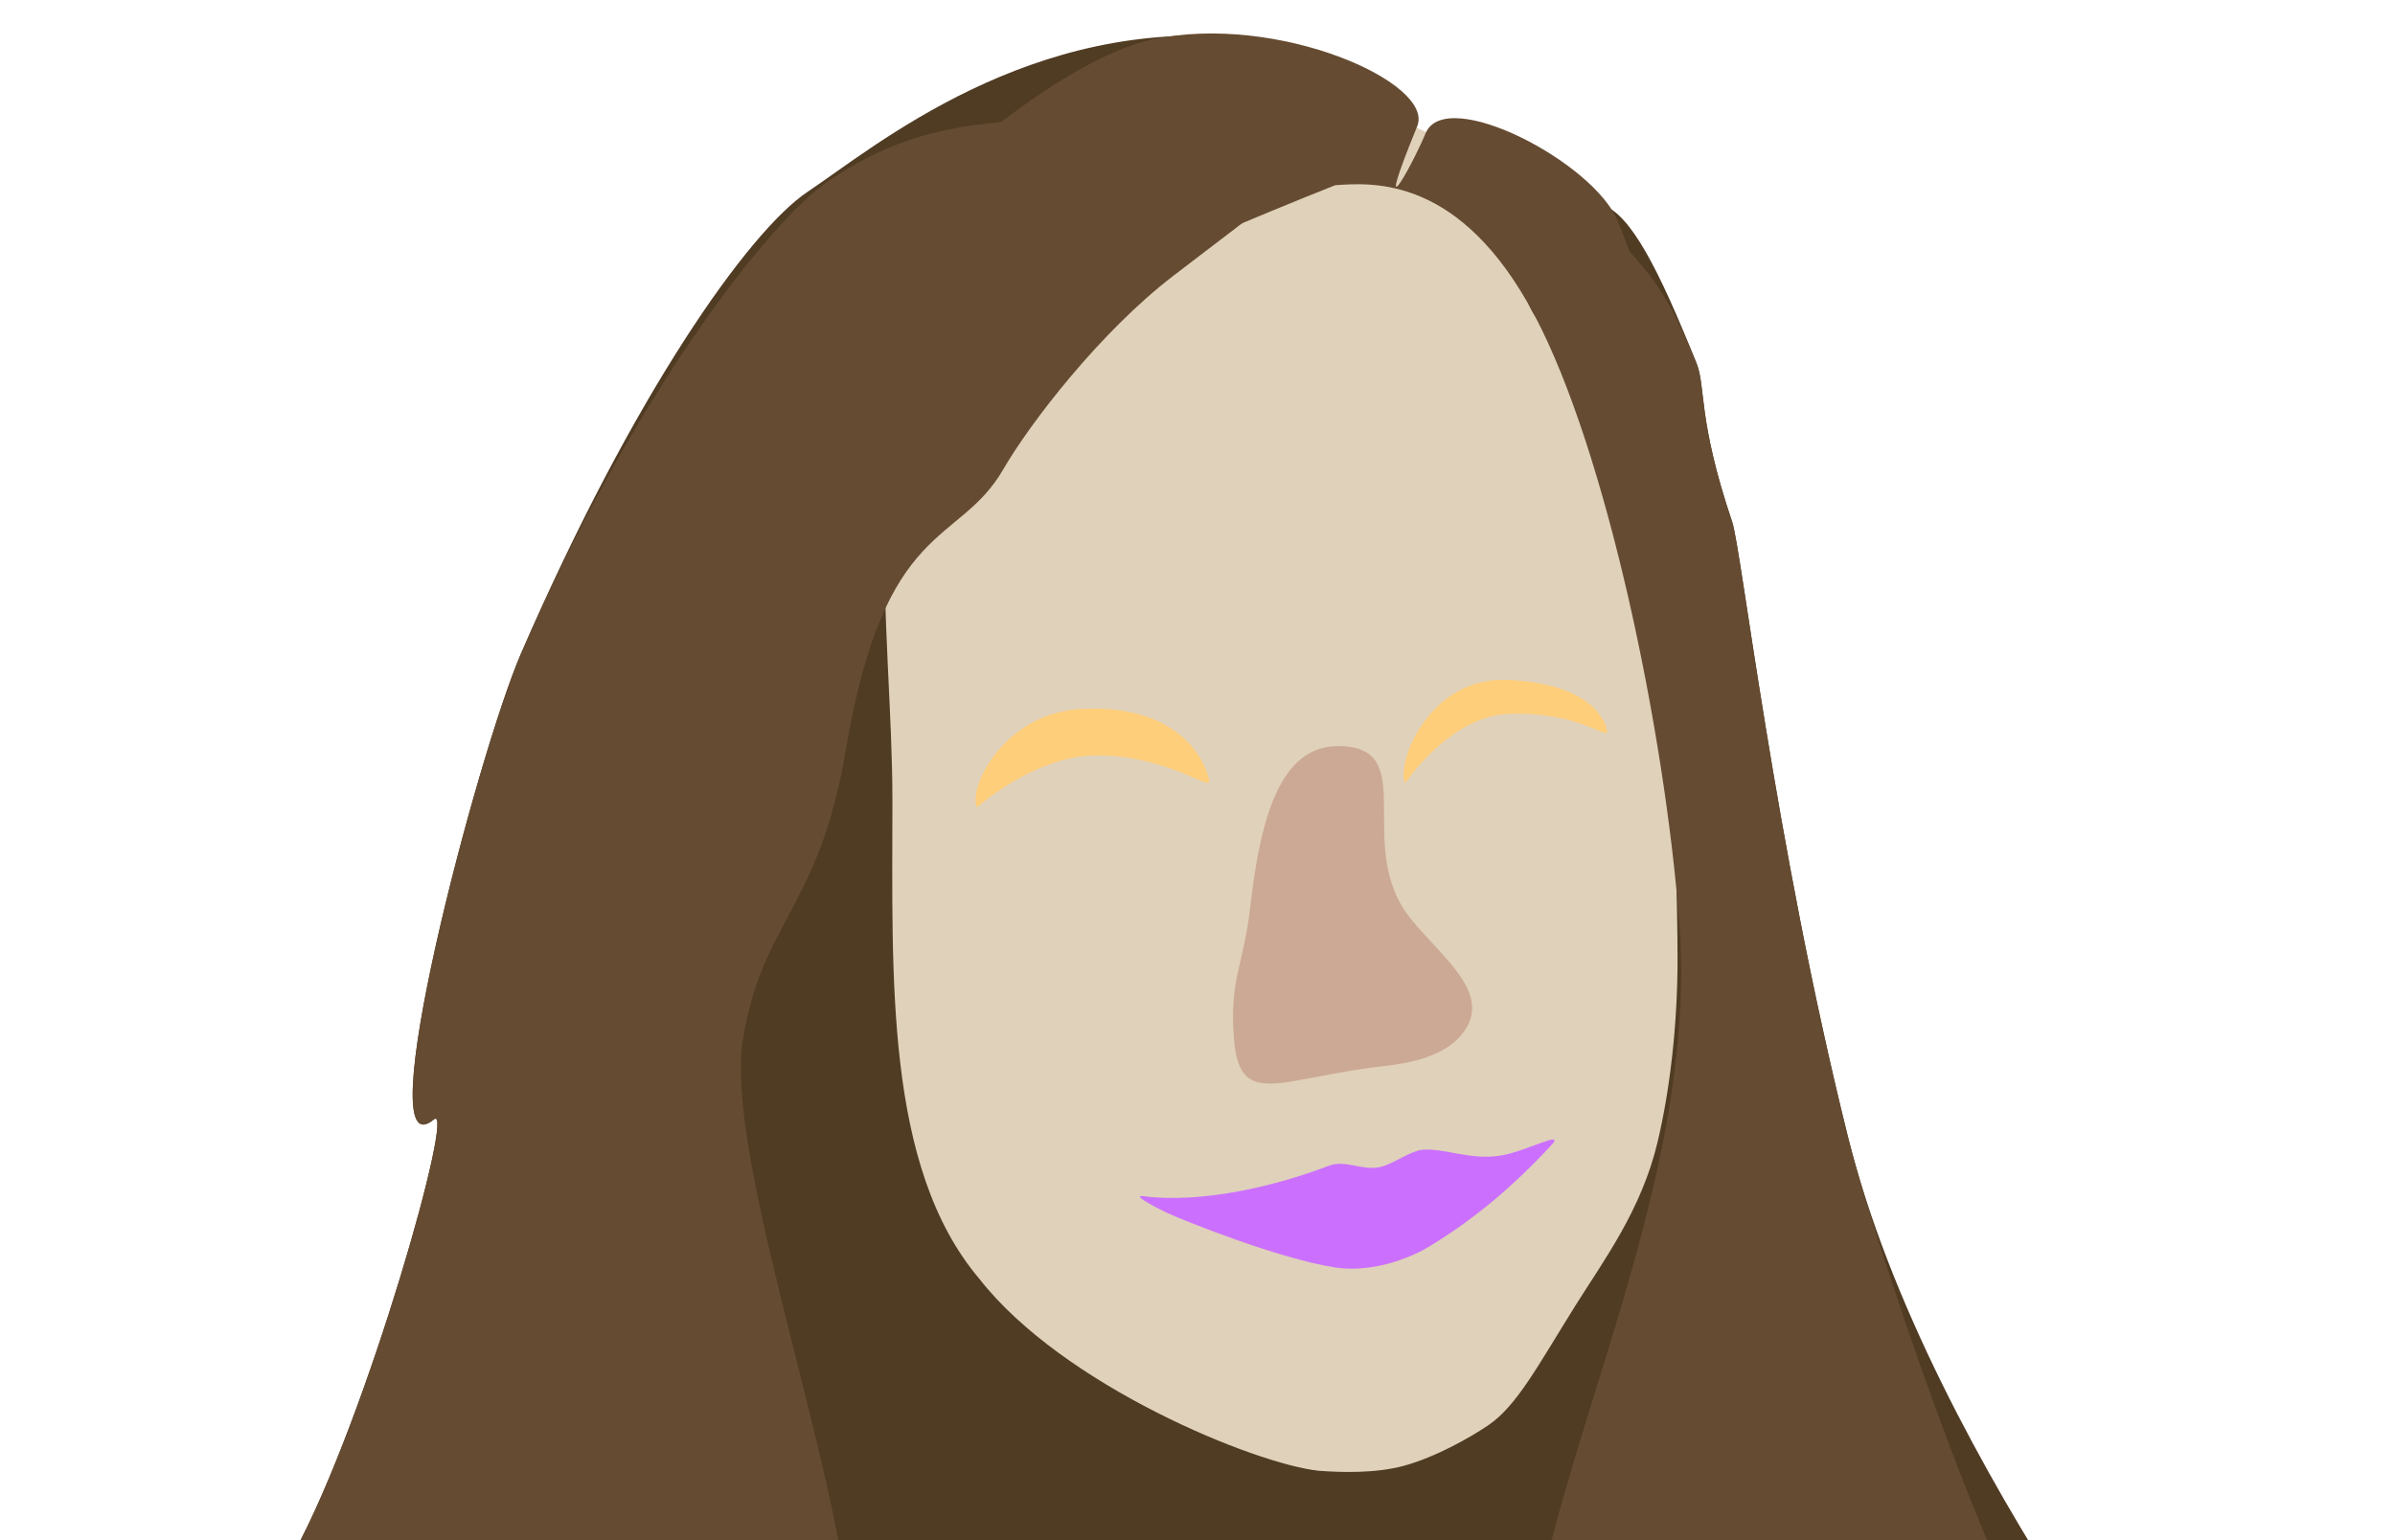
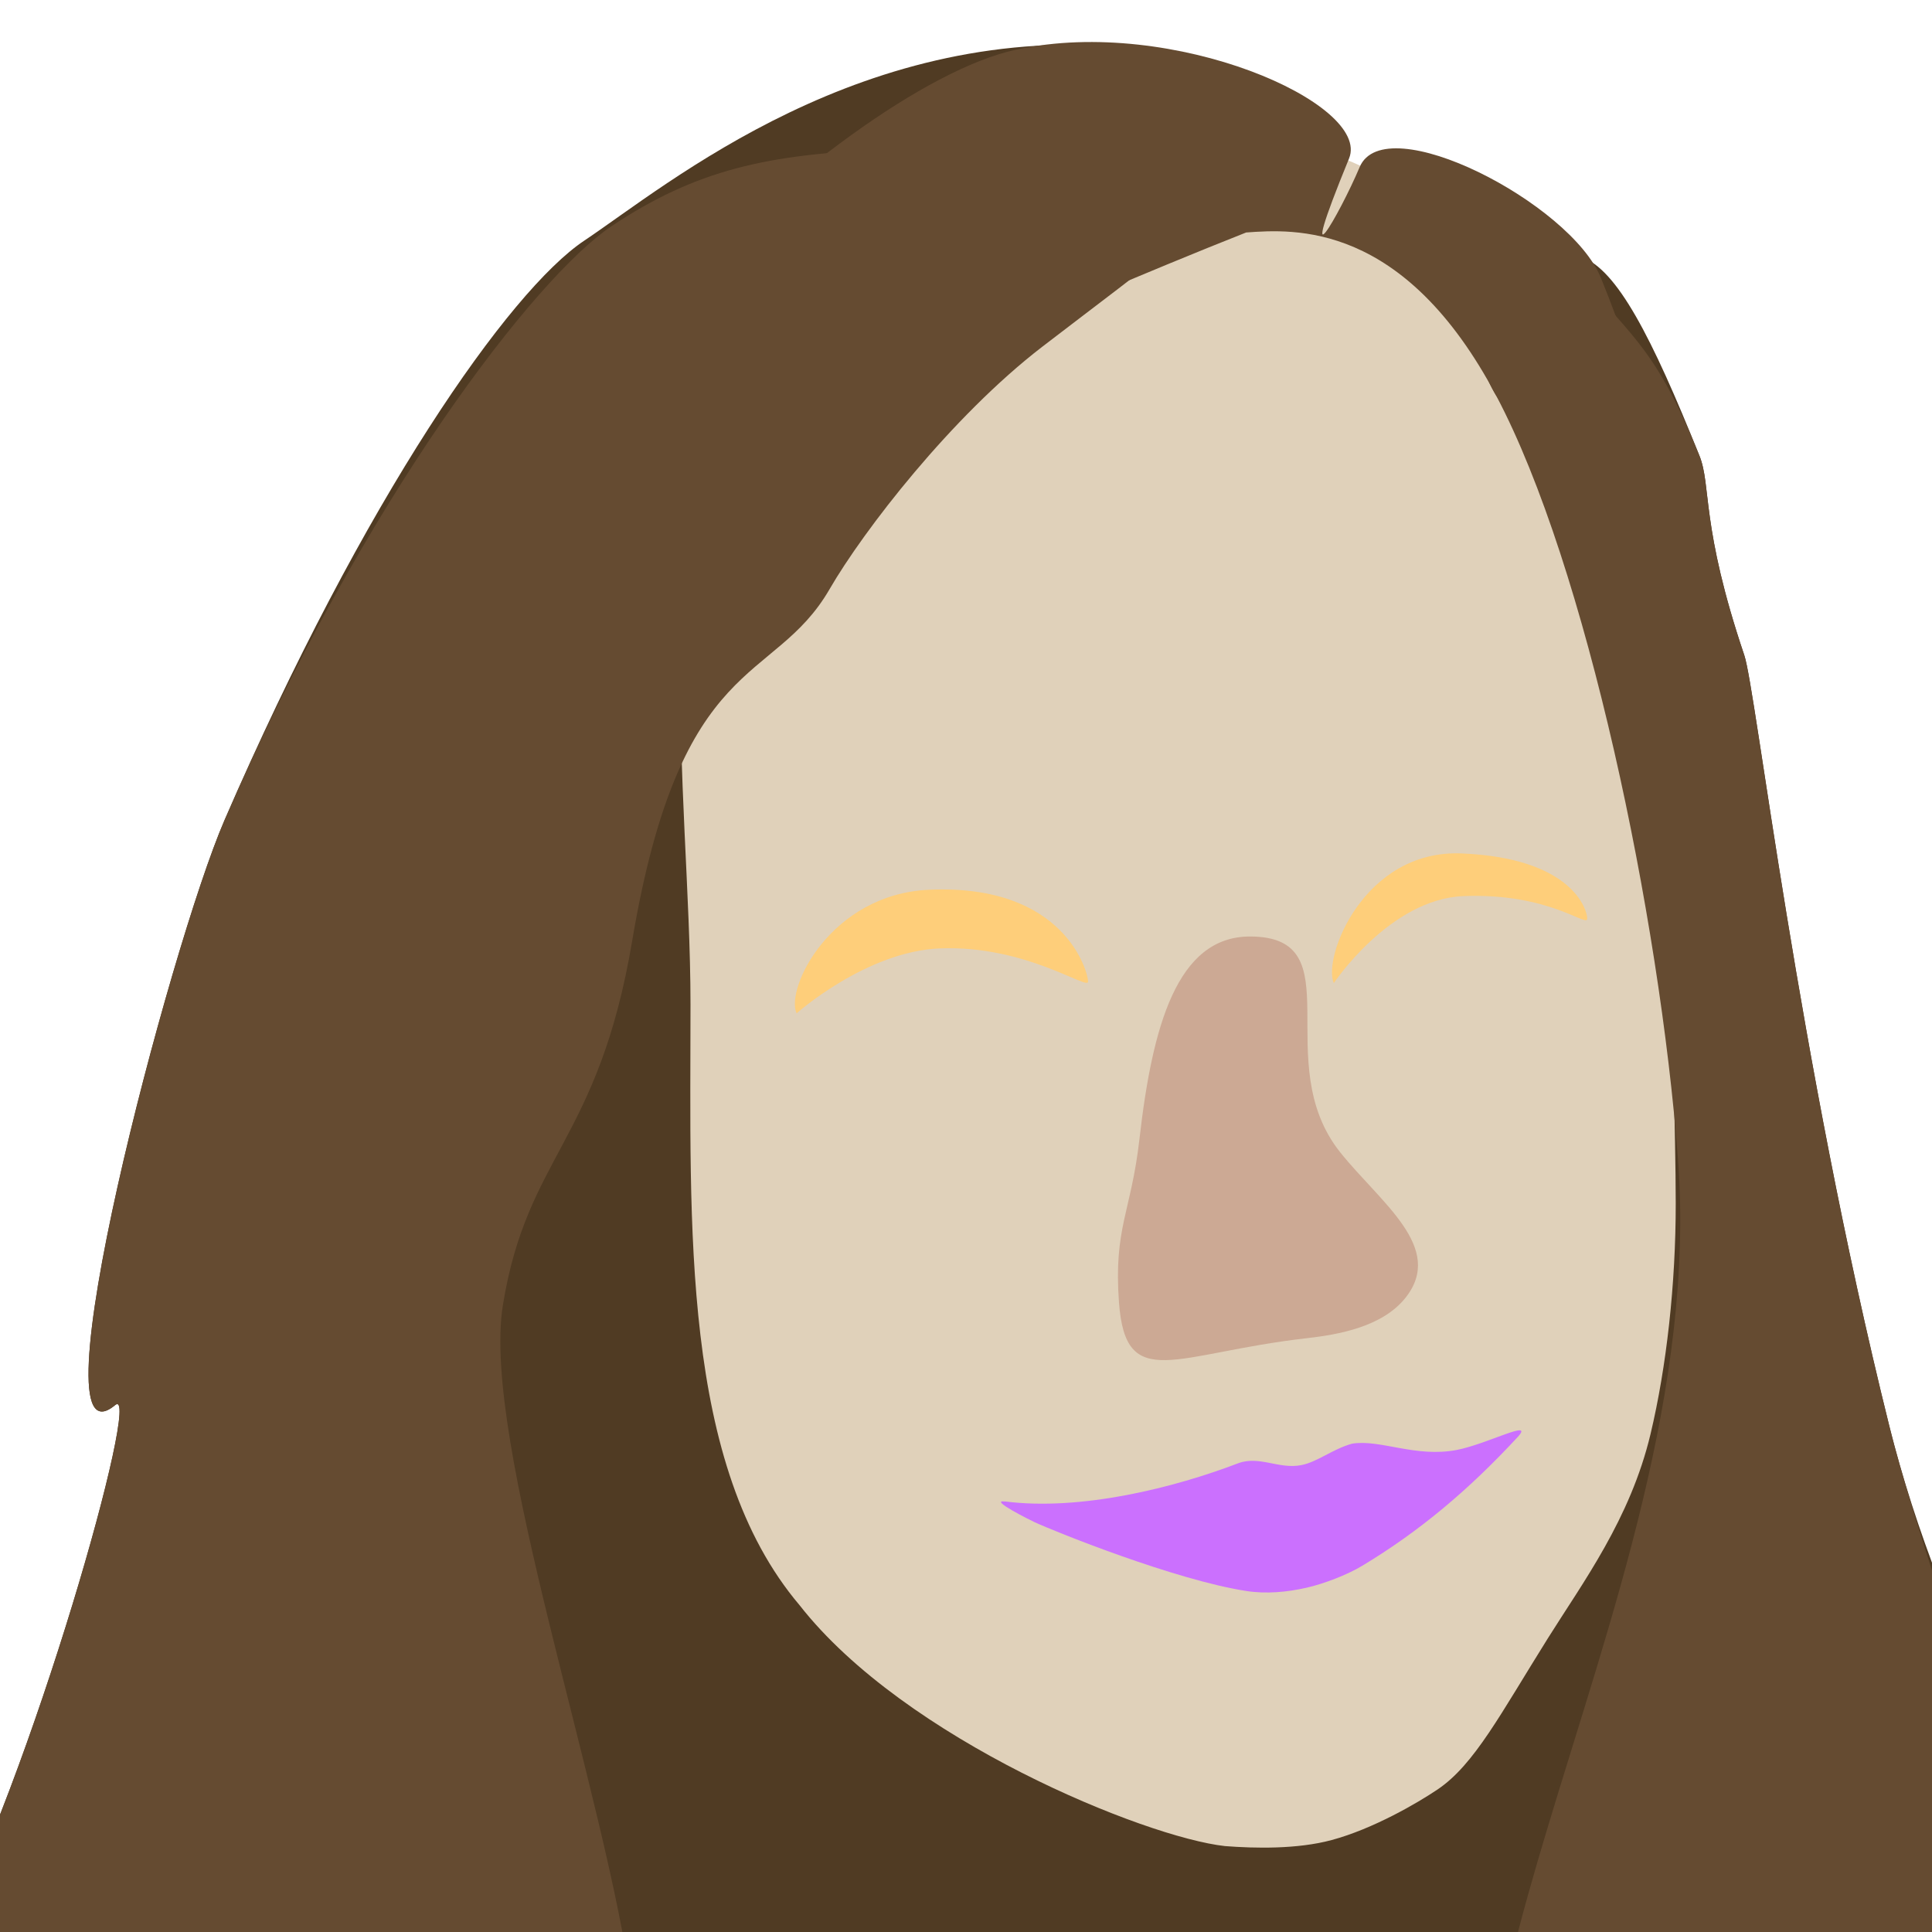
- <svg xmlns="http://www.w3.org/2000/svg" version="1.1" id="Layer_1" x="0px" y="0px" viewBox="150 300 700 450" style="enable-background:new 0 0 900 900;" xml:space="preserve">
+ <svg xmlns="http://www.w3.org/2000/svg" version="1.1" id="Layer_1" x="0px" y="0px" viewBox="0 0 450 450" style="enable-background:new 0 0 450 450;" xml:space="preserve">
  <style type="text/css">
	.face{
   fill:#e0d1ba;
  }
  .hair-front{
    opacity:1;
    fill:#654b31;
    fill-opacity:1;
  }
  .hair{
    opacity:1;
    fill:#503b23;
    fill-opacity:1;
  }
  .eyes{
    opacity:1;
    fill:#FECE7A;
    fill-opacity:1;
  }
  .nose{
    opacity:1;
    fill:#cca994;
    fill-opacity:1;
  }
  .mouth{
    fill:#CB70FE;
  }
</style>
-   <g transform="scale(10)">
+   <g transform="translate(-250 -300) scale(10)">
    <g id="hair-behind">
      <path class="hair" d="m 80.115,83.63 c 0,0.995 -60.933,5.538 -61.51,4.073 -0.424,-1.078 -0.885,-4.025 0.375,-6.675 1.427,-2.999 3.461,-3.522 4.627,-5.664 2.115,-3.887 4.734,-13.186 4.073,-12.636 -1.968,1.636 1.277,-10.689 2.548,-13.623 3.259,-7.528 6.638,-12.334 8.376,-13.497 1.958,-1.309 6.523,-5.165 12.847,-4.487 1.792,0.192 2.563,0.245 2.04,1.523 0.08,5.274 6.839,1.113 8.343,3.34 0.831,0.295 1.635,1.853 2.75,4.631 0.282,0.703 0.024,1.622 1.045,4.648 0.27,0.8 1.235,9.337 3.375,17.943 2.418,9.725 11.111,20.083 11.111,20.423 z" />
    </g>
    <g id="face-rotate" transform="rotate(0 49 50)">
      <g id="face">
        <path class="face" d="m 63.901,51.713 c 0.027,1.654 0.129,4.682 0.13,6.314 6.49e-4,1.89 -0.214,3.809 -0.587,5.375 -0.471,1.977 -1.578,3.459 -2.388,4.752 -1.105,1.764 -1.714,2.948 -2.572,3.526 -0.47,0.317 -1.501,0.918 -2.466,1.178 -0.801,0.216 -1.782,0.195 -2.486,0.141 -1.857,-0.205 -7.458,-2.479 -9.907,-5.609 -2.771,-3.272 -2.542,-8.83 -2.542,-13.993 0,-5.117 -1.19,-11.475 1.863,-15.819 2.114,-3.008 6.608,-5.547 9.868,-4.924 1.758,0.33 3.975,1.037 5.878,2.31 1.559,1.043 2.234,2.216 3.196,3.819 1.784,2.975 1.932,8.04 2.013,12.93 z" />
      </g>
      <g id="hair-with-face">
        <path class="hair-front" d="m 59.852,39.221 c -2.155,-4.075 -4.717,-3.885 -5.827,-3.806 -4.661,1.839 -11.732,5.097 -13.44,5.337 -5.524,0.777 3.803,-8.691 8.099,-9.599 3.637,-0.785 8.261,1.261 7.738,2.538 -1.309,3.194 -0.221,1.308 0.247,0.201 0.59,-1.395 4.915,0.844 5.619,2.58 2.032,5.011 -0.338,2.233 0.777,5.011 -1.175,2.477 -1.158,0.697 -3.212,-2.264 z" />
      </g>
      <g id="eyes">
        <path class="eyes" d="m 50.344,52.864 c -4e-6,0.212 -1.446,-0.852 -3.448,-0.774 -1.719,0.067 -3.342,1.513 -3.342,1.513 -0.266,-0.585 0.801,-2.777 3.085,-2.879 3.174,-0.142 3.705,1.928 3.705,2.14 z" />
        <path class="eyes" d="m 61.969,51.398 c -4e-6,0.212 -0.878,-0.604 -2.88,-0.526 -1.719,0.067 -3.022,2.027 -3.022,2.027 -0.266,-0.585 0.694,-3.116 2.979,-3.021 2.57,0.106 2.924,1.307 2.924,1.519 z" />
      </g>
      <g id="nose">
        <path class="nose" d="m 56.218,56.842 c 0.936,1.17 2.445,2.216 1.521,3.383 -0.539,0.681 -1.565,0.861 -2.3,0.944 -3.077,0.351 -4.221,1.289 -4.376,-0.835 -0.127,-1.735 0.283,-2.097 0.477,-3.804 0.299,-2.621 0.872,-4.717 2.573,-4.717 2.442,-10e-7 0.424,2.927 2.105,5.029 z" />
      </g>
      <g id="mouth">
        <path class="mouth" d="m 48.404,64.971 c 1.78,0.229 3.963,-0.326 5.428,-0.886 0.498,-0.19 0.957,0.144 1.48,0.04 0.377,-0.075 0.719,-0.369 1.179,-0.499 0.66,-0.107 1.475,0.329 2.435,0.147 0.71,-0.135 1.828,-0.739 1.424,-0.302 -1.135,1.227 -2.281,2.193 -3.626,3.002 -0.349,0.21 -0.889,0.416 -1.287,0.507 -0.457,0.104 -0.94,0.149 -1.404,0.078 -1.651,-0.254 -4.436,-1.373 -4.941,-1.606 -0.076,-0.035 -1.068,-0.528 -0.69,-0.479 z" />
      </g>
    </g>
    <g>
      <path class="hair-front" d="m 59.65,78.522 c 0.228,-1.85 0.758,-3.827 1.378,-5.89 1.477,-4.922 3.461,-10.331 3.054,-15.655 -0.43,-5.63 -2.131,-13.788 -4.23,-17.756 -1.178,-1.865 0.512,-4.978 1.912,-2.957 1.047,1.51 1.705,1.574 2.819,4.352 0.282,0.703 0.024,1.622 1.045,4.648 0.27,0.8 1.235,9.337 3.375,17.943 0.716,2.879 3.392,10.698 4.82,13.411 -5.444,0.156 -5.374,1.194 -14.173,1.903 z" />
    </g>
    <g>
      <path class="hair-front" d="m 52.592,34.867 c 0.577,0.358 -0.54,1.075 -3.314,3.208 -2.118,1.629 -4.166,4.284 -4.957,5.65 -1.309,2.26 -3.458,1.428 -4.596,8.188 -0.788,4.682 -2.45,4.991 -3.013,8.495 -0.504,3.136 2.41,11.387 3.013,15.989 0.09,0.69 0.129,1.298 0.096,1.794 -7.683,-0.957 -11.294,-3.056 -16.213,-2.826 2.115,-3.887 4.734,-13.186 4.073,-12.636 -1.968,1.636 1.277,-10.689 2.548,-13.623 3.259,-7.528 7.27,-12.671 9.009,-13.834 1.958,-1.309 3.641,-1.695 6.482,-1.789 4.664,-0.155 5.876,0.764 6.873,1.384 z" />
    </g>
  </g>
</svg>
